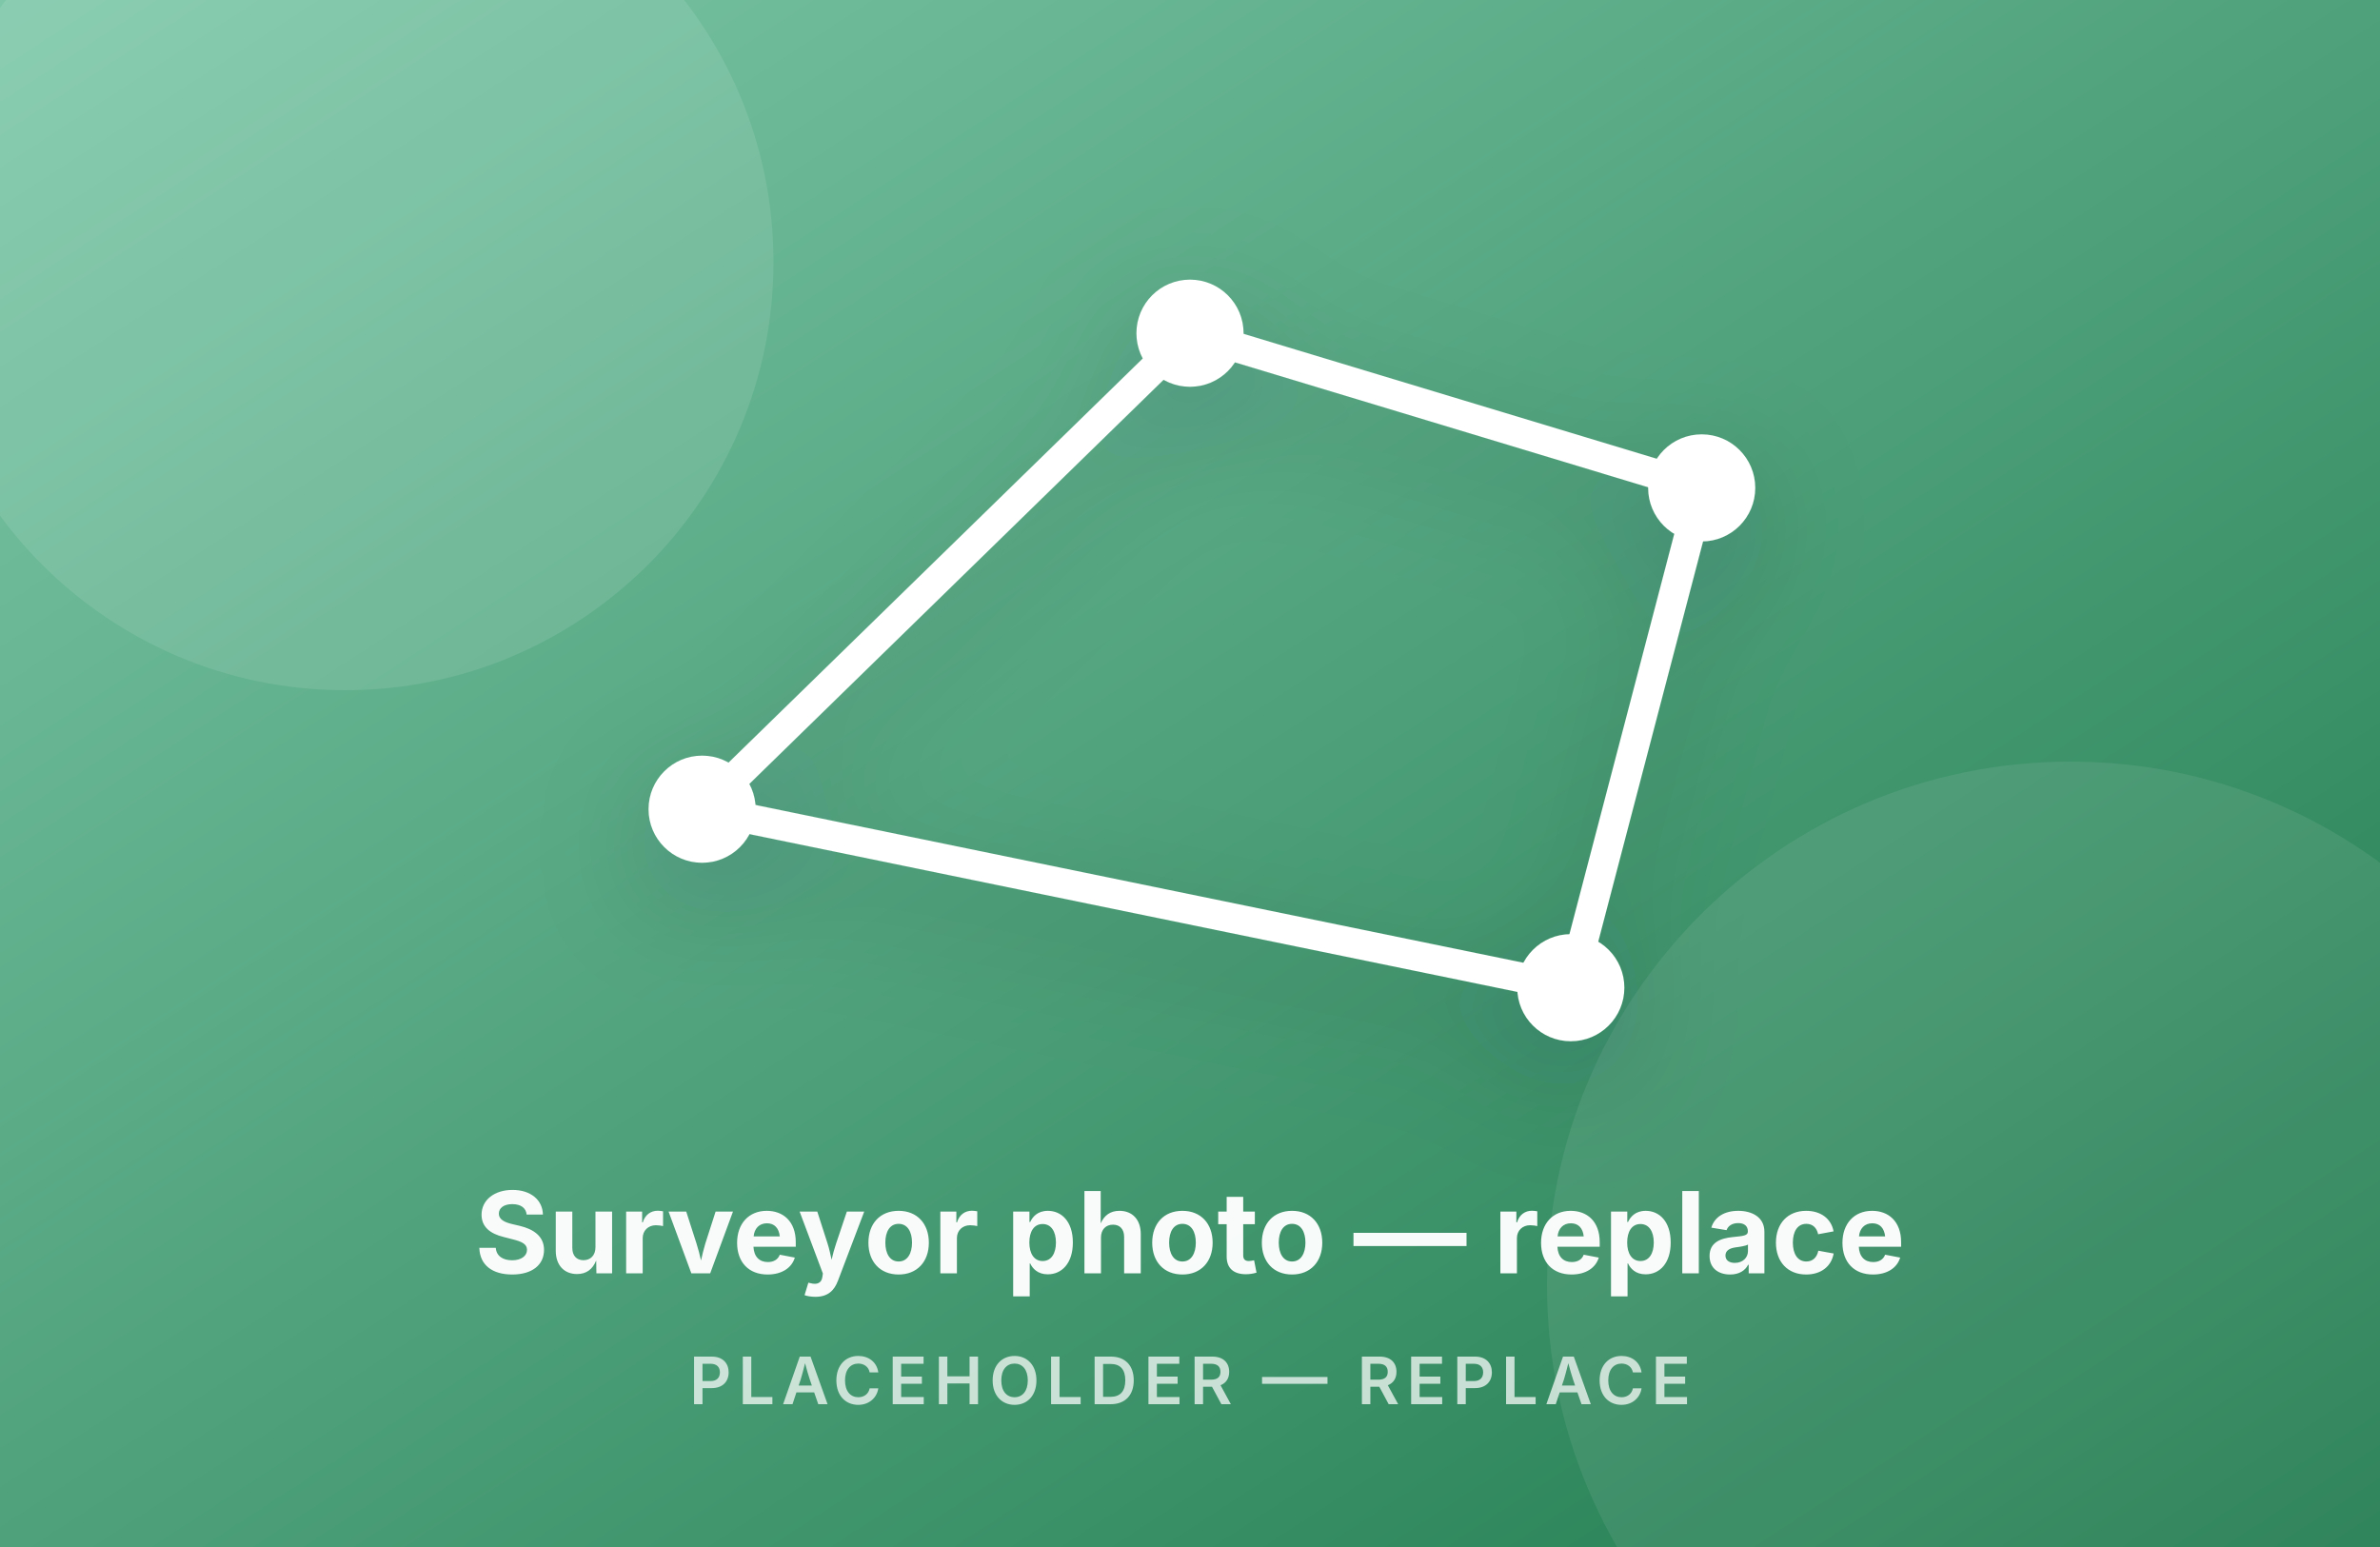
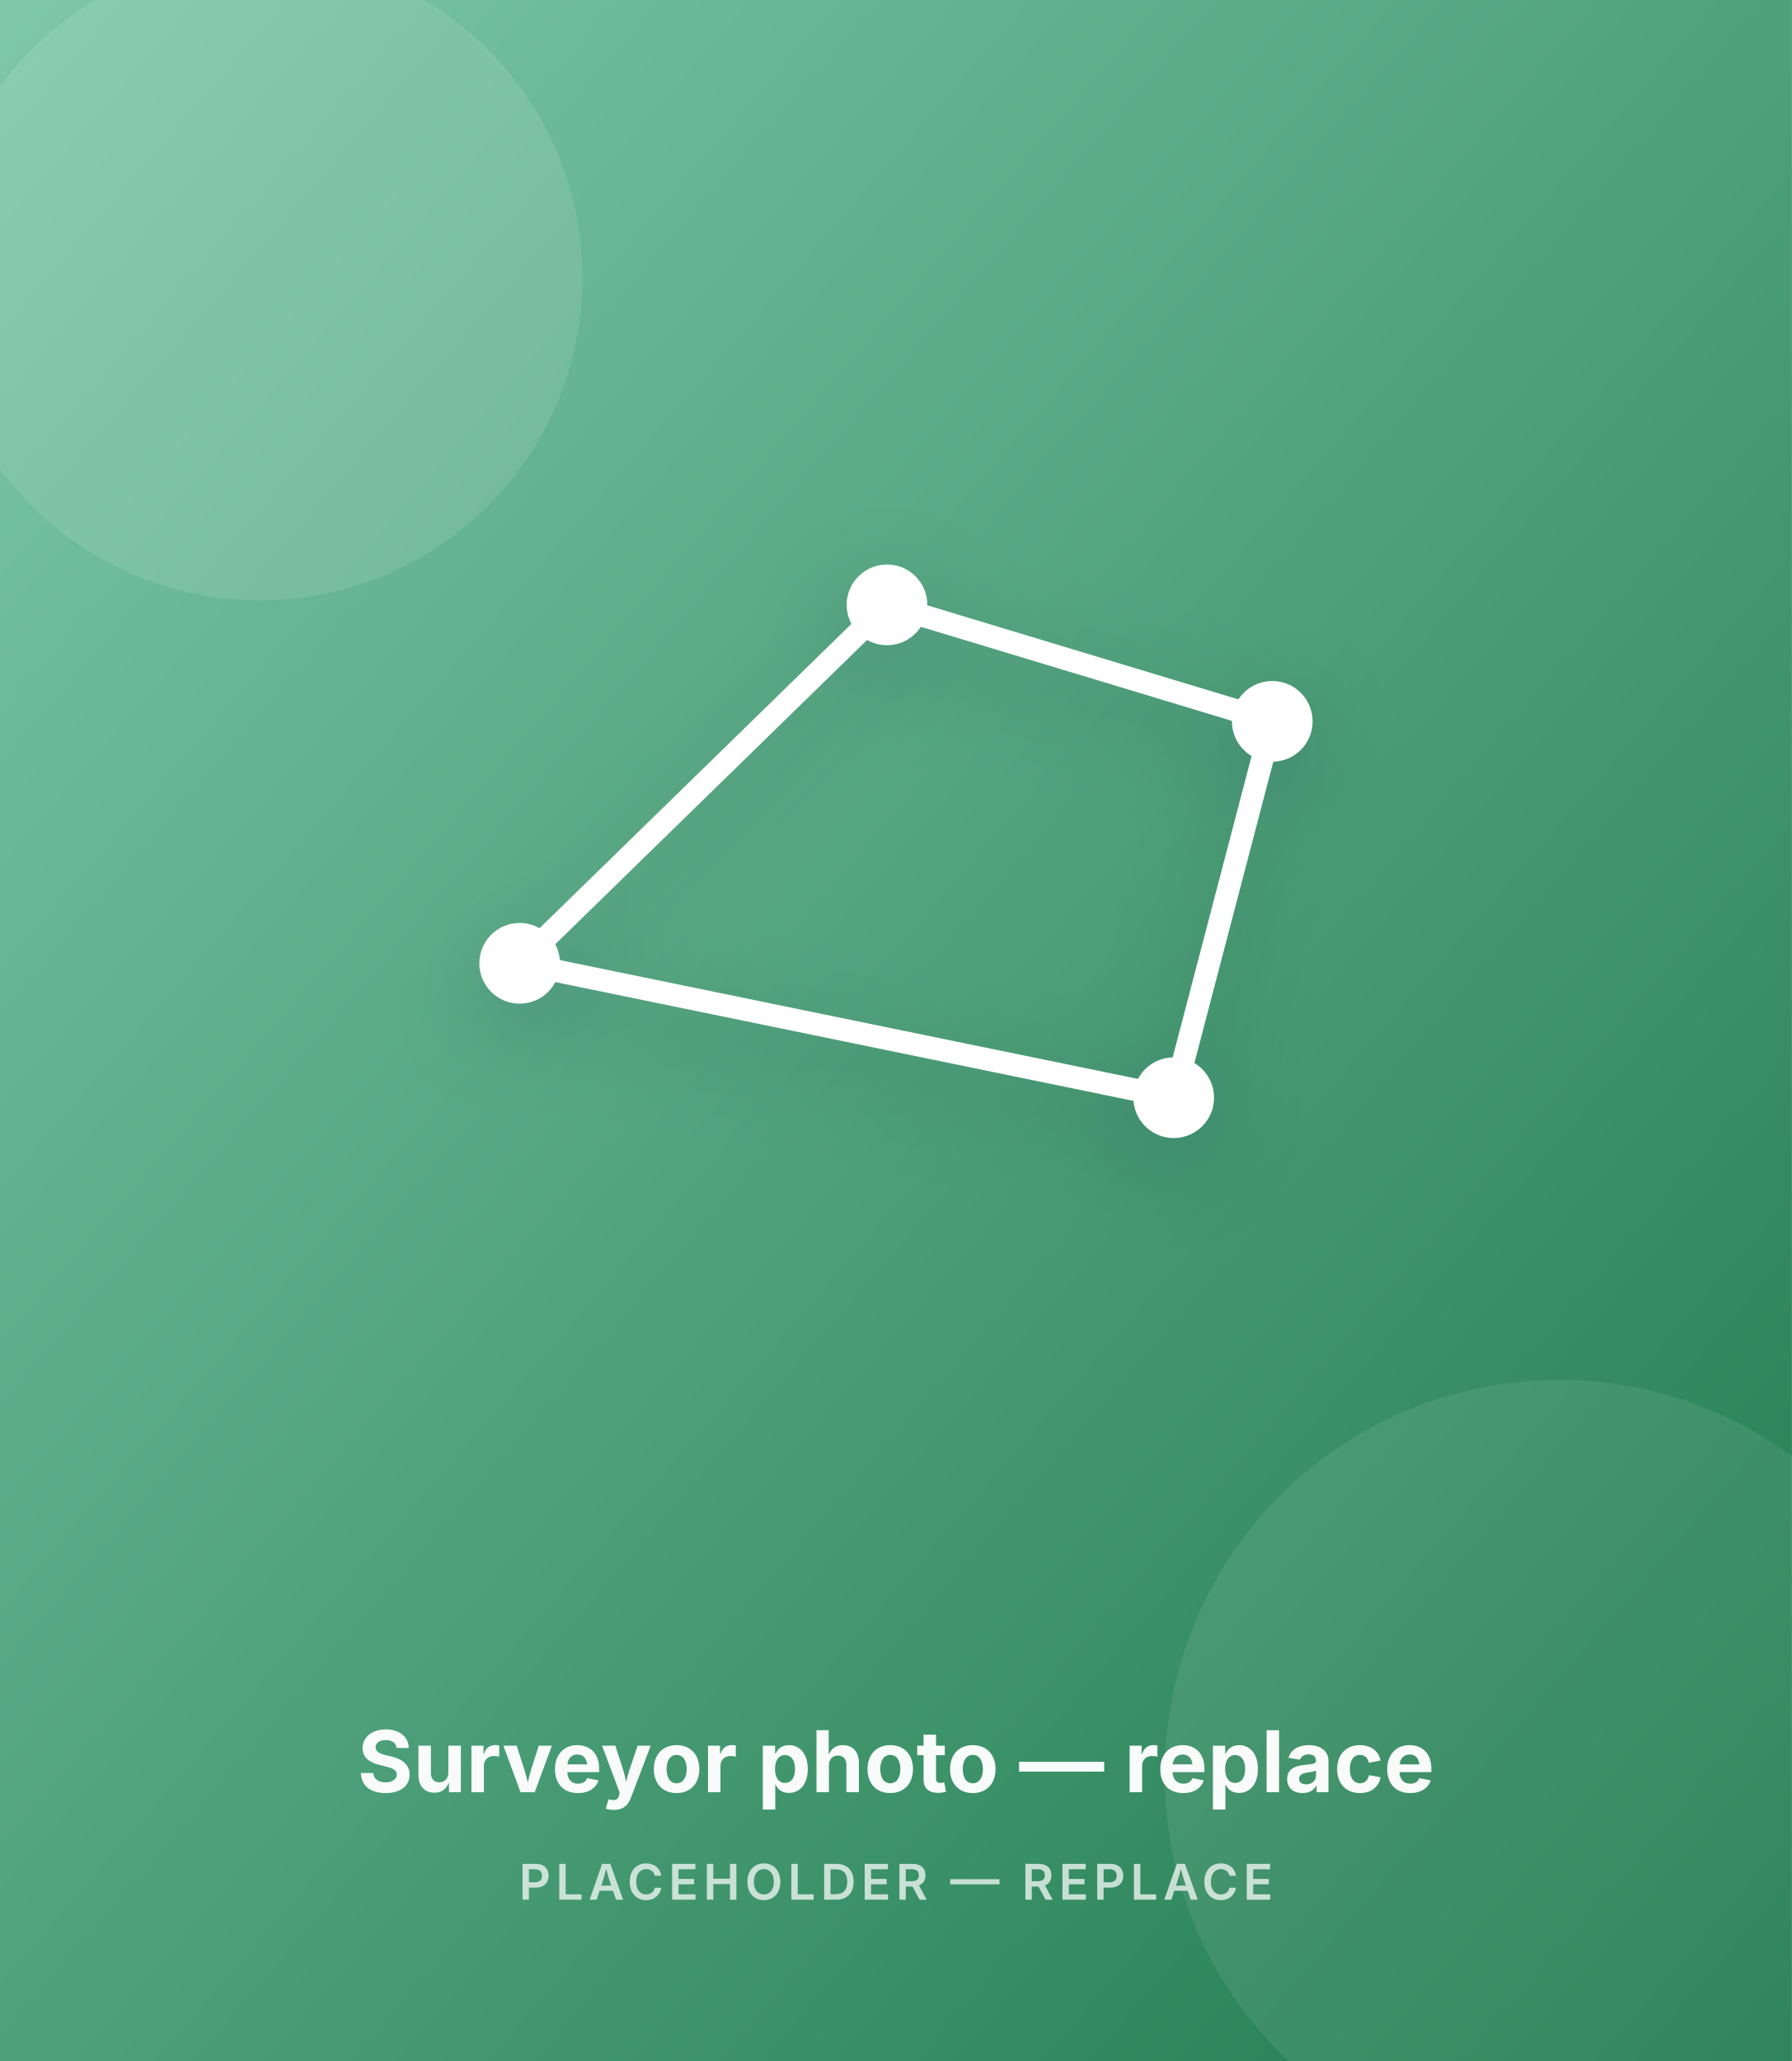
- <svg xmlns="http://www.w3.org/2000/svg" viewBox="0 0 400 260" role="img" aria-label="Surveyor photo — replace">
+ <svg xmlns="http://www.w3.org/2000/svg" viewBox="0 0 400 460" role="img" aria-label="Surveyor photo — replace">
  <defs>
    <linearGradient id="g" x1="0" y1="0" x2="1" y2="1">
      <stop offset="0" stop-color="#7ec8a9" />
      <stop offset="1" stop-color="#1f7a4d" />
    </linearGradient>
    <filter id="s" x="-30%" y="-30%" width="160%" height="160%">
      <feDropShadow dx="0" dy="6" stdDeviation="10" flood-color="#0a2540" flood-opacity="0.18" />
    </filter>
  </defs>
  <style>
    .plot{animation:floatY 4.6s ease-in-out infinite}
    .b1{transform-box:fill-box;transform-origin:center;animation:drift 9s ease-in-out infinite}
    .b2{transform-box:fill-box;transform-origin:center;animation:drift 11s ease-in-out infinite .6s}
    @keyframes floatY{50%{transform:translateY(-6px)}}
    @keyframes drift{50%{transform:translate(5px,-5px) scale(1.05)}}
    @media (prefers-reduced-motion:reduce){.plot,.b1,.b2{animation:none}}
  </style>
-   <rect width="400" height="260" fill="url(#g)" />
-   <circle class="b1" cx="58" cy="44" r="72" fill="#fff" opacity=".10" />
-   <circle class="b2" cx="348" cy="216" r="88" fill="#fff" opacity=".08" />
-   <g class="plot" filter="url(#s)" transform="translate(104 48)">
-     <g stroke="#fff" stroke-width="5" fill="none" stroke-linejoin="round">
-       <path d="M14 88 L96 8 L182 34 L160 118 Z" />
-     </g>
-     <g fill="#fff">
-       <circle cx="14" cy="88" r="9" />
-       <circle cx="96" cy="8" r="9" />
-       <circle cx="182" cy="34" r="9" />
-       <circle cx="160" cy="118" r="9" />
+   <rect width="400" height="460" fill="url(#g)" />
+   <circle class="b1" cx="58" cy="62" r="72" fill="#fff" opacity=".10" />
+   <circle class="b2" cx="348" cy="396" r="88" fill="#fff" opacity=".08" />
+   <g transform="translate(102 127)">
+     <g class="plot" filter="url(#s)">
+       <g stroke="#fff" stroke-width="5" fill="none" stroke-linejoin="round">
+         <path d="M14 88 L96 8 L182 34 L160 118 Z" />
+       </g>
+       <g fill="#fff">
+         <circle cx="14" cy="88" r="9" />
+         <circle cx="96" cy="8" r="9" />
+         <circle cx="182" cy="34" r="9" />
+         <circle cx="160" cy="118" r="9" />
+       </g>
    </g>
  </g>
-   <text x="200" y="214" text-anchor="middle" font-family="Inter,system-ui,sans-serif" font-size="19" font-weight="700" fill="#fff" opacity=".96">Surveyor photo — replace</text>
-   <text x="200" y="236" text-anchor="middle" font-family="Inter,system-ui,sans-serif" font-size="11" font-weight="600" fill="#fff" opacity=".72" letter-spacing="1.1">PLACEHOLDER — REPLACE</text>
+   <text x="200" y="400" text-anchor="middle" font-family="Inter,system-ui,sans-serif" font-size="19" font-weight="700" fill="#fff" opacity=".96">Surveyor photo — replace</text>
+   <text x="200" y="424" text-anchor="middle" font-family="Inter,system-ui,sans-serif" font-size="11" font-weight="600" fill="#fff" opacity=".72" letter-spacing="1.1">PLACEHOLDER — REPLACE</text>
</svg>
